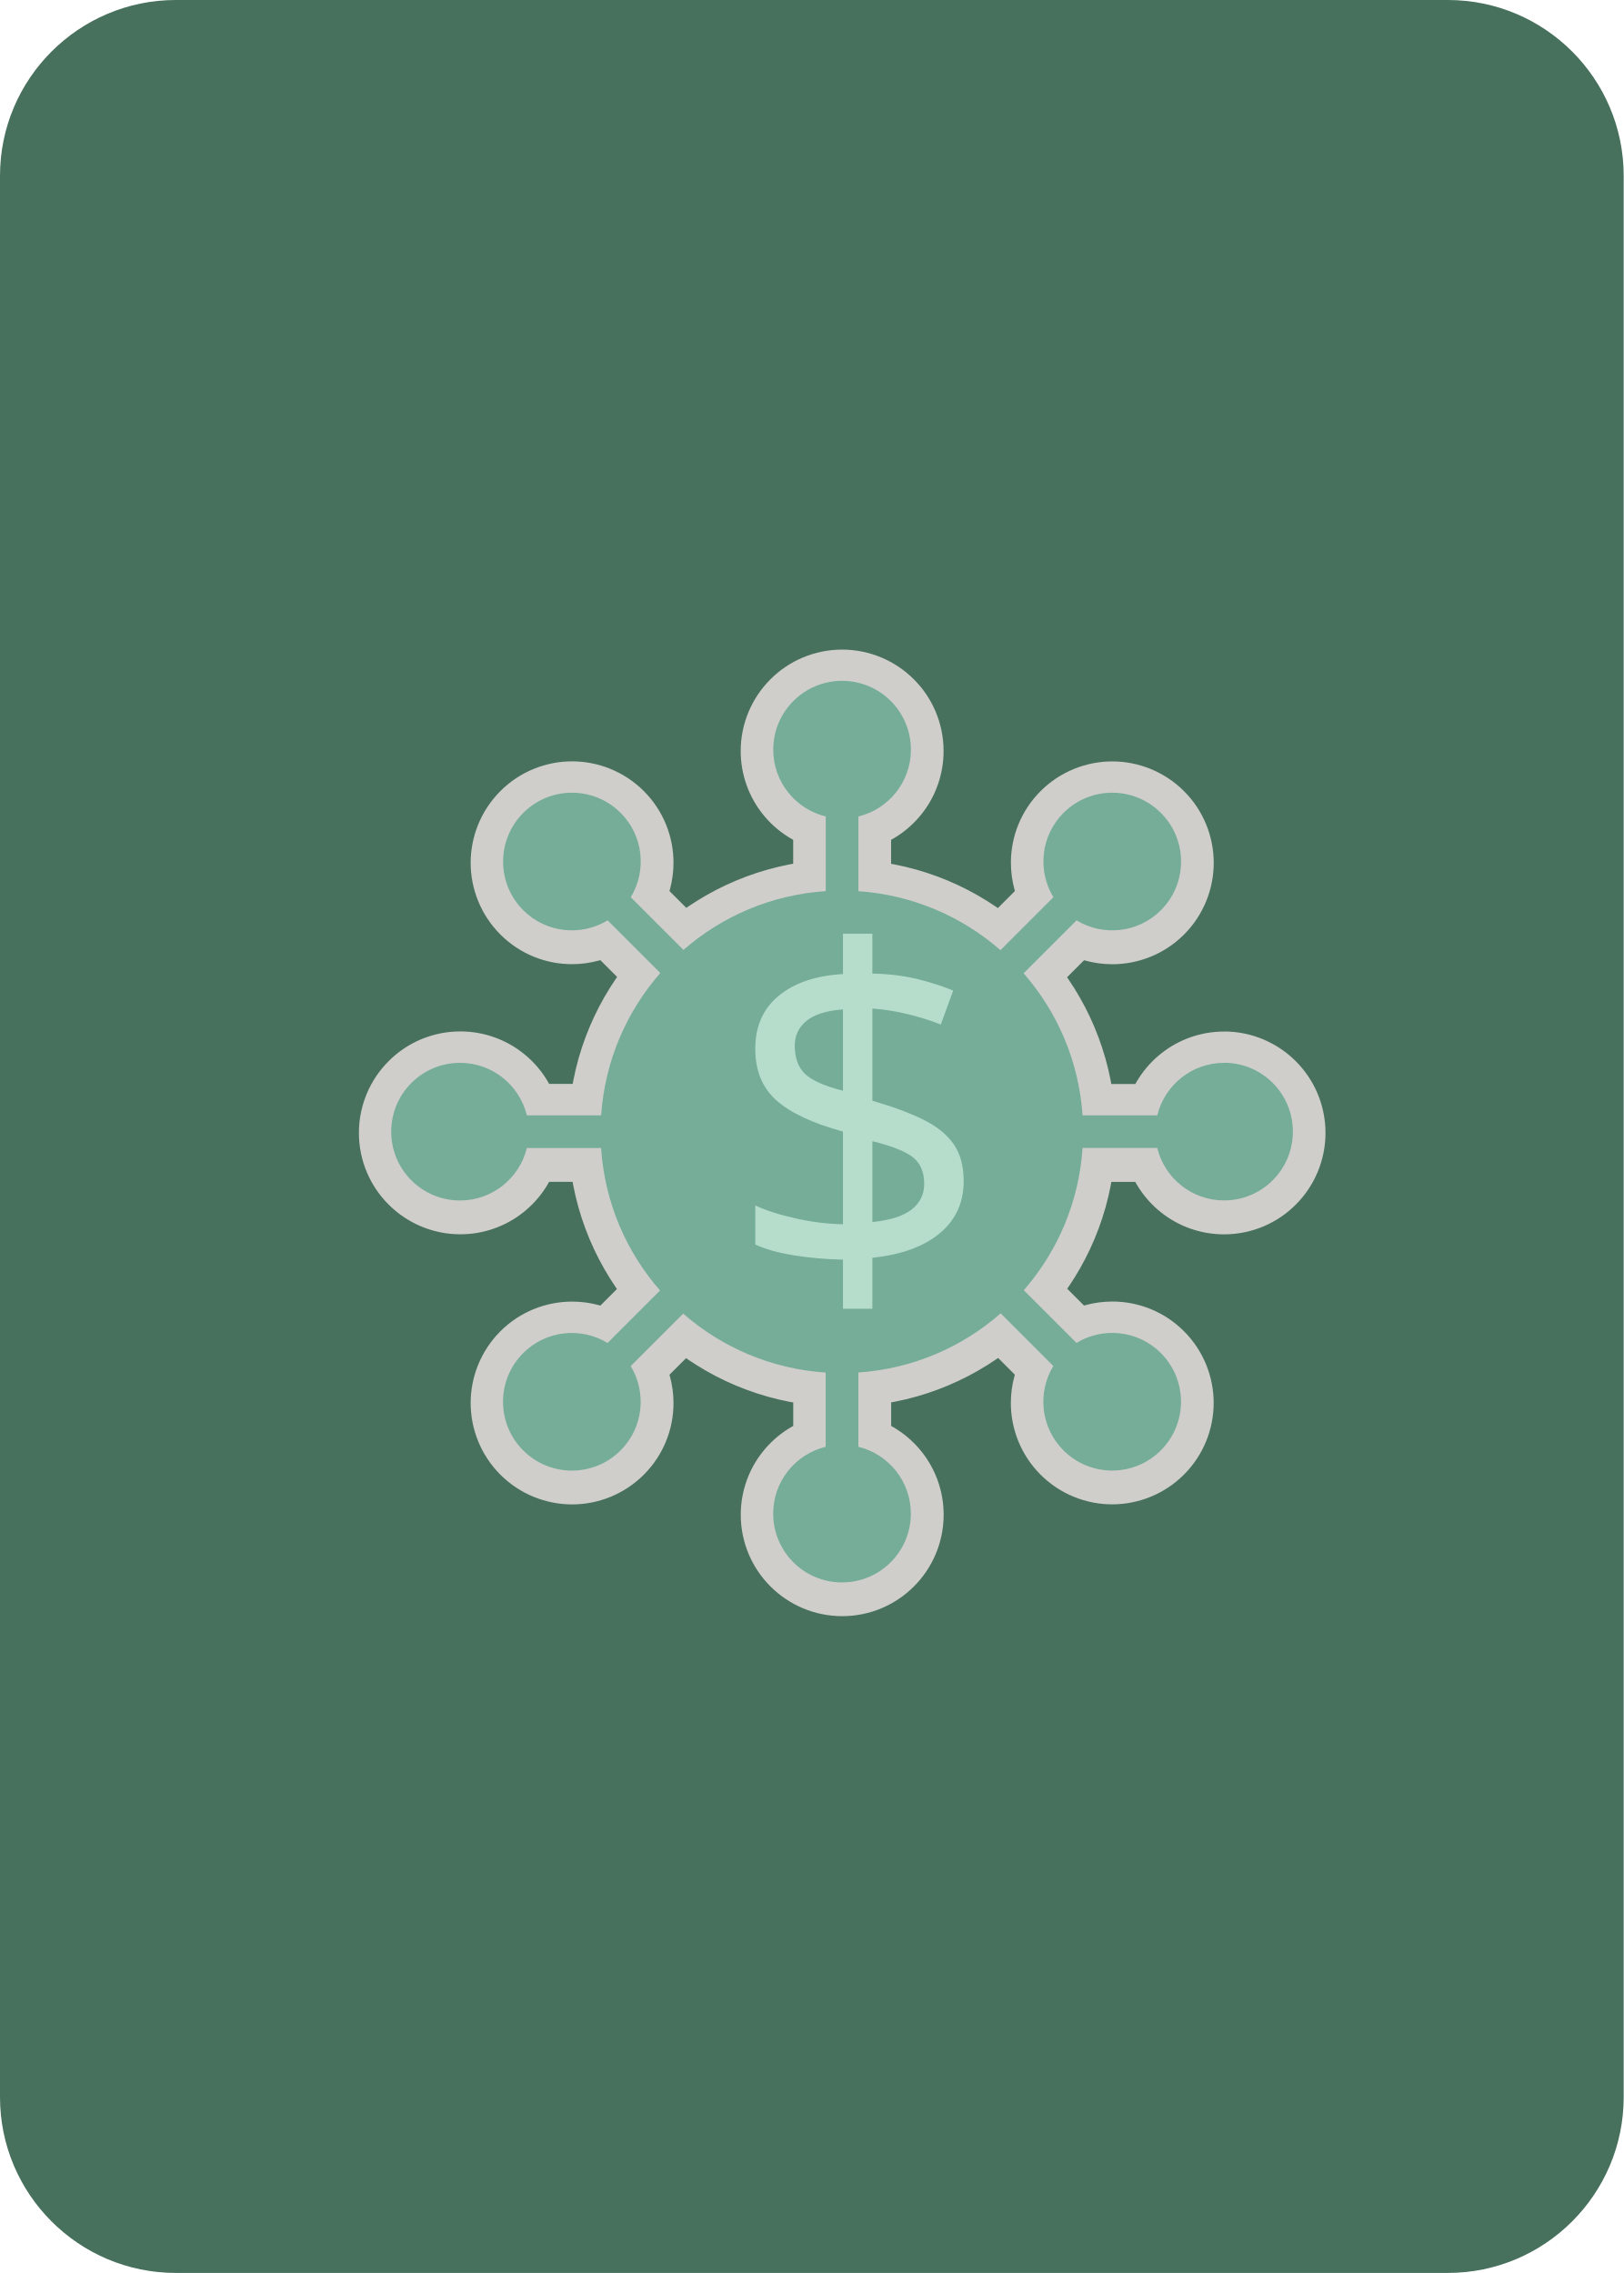
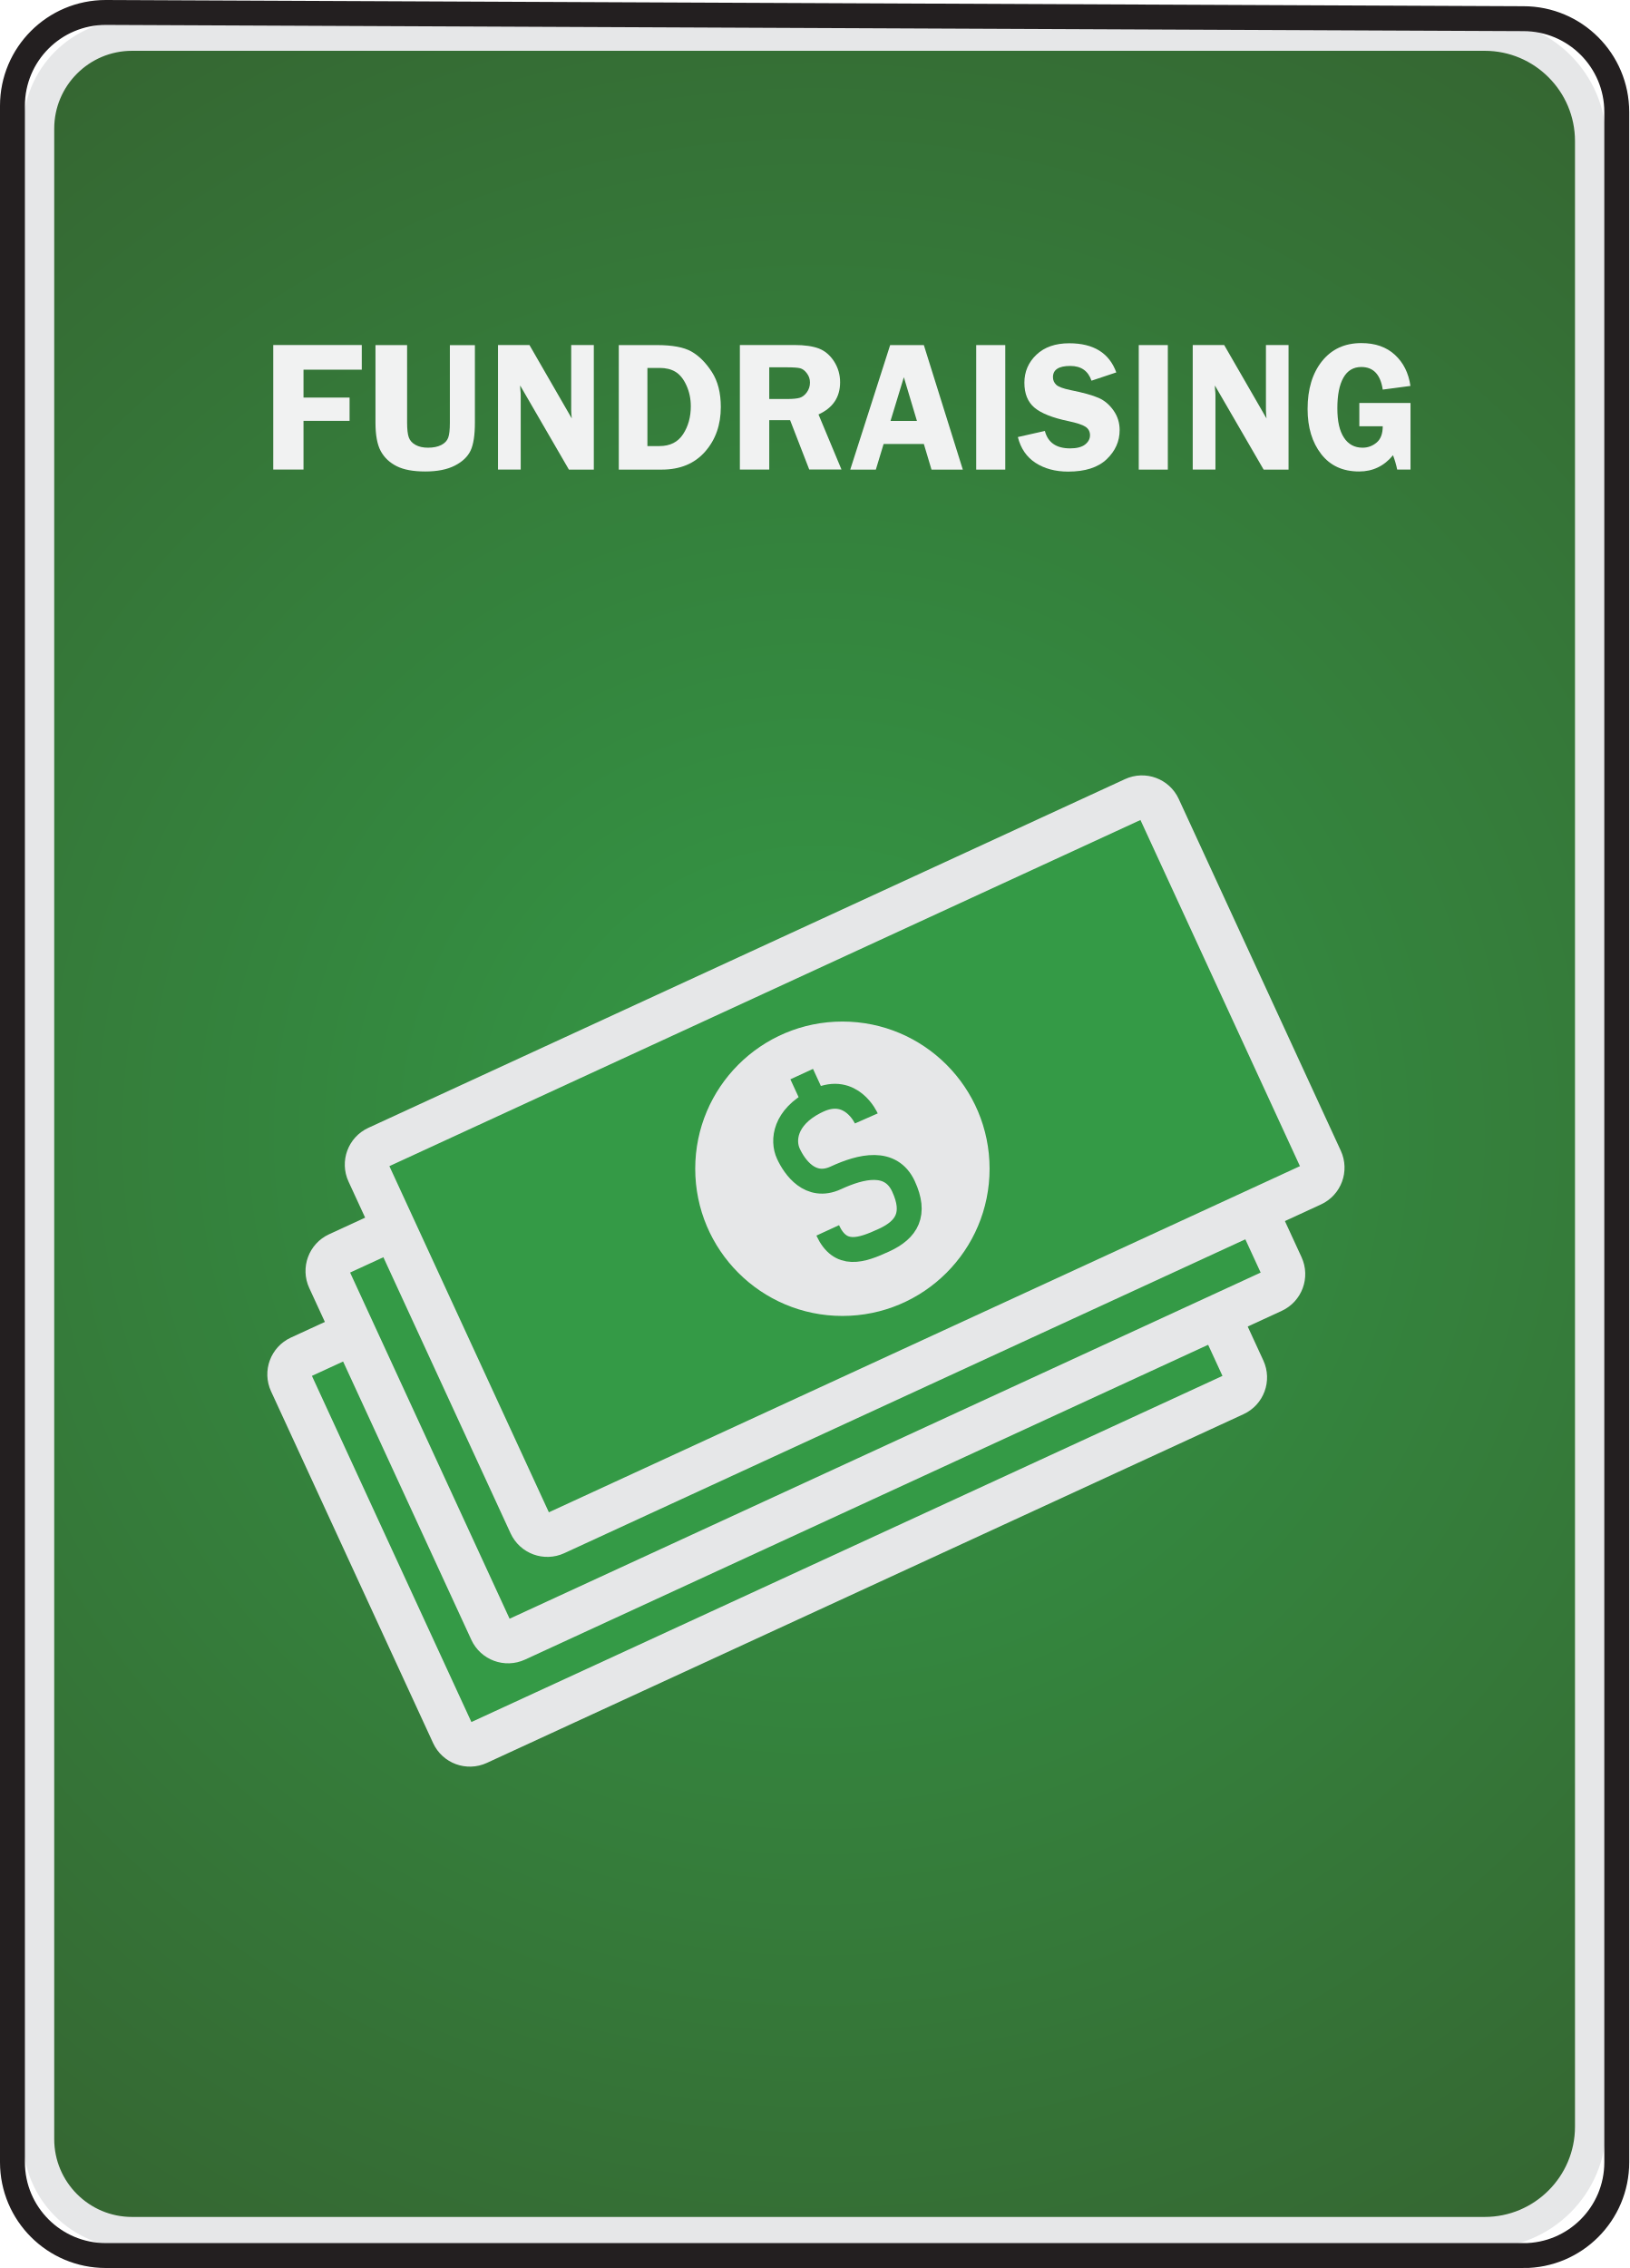
- <svg xmlns="http://www.w3.org/2000/svg" id="Layer_2" viewBox="0 0 258.33 361.66">
+ <svg xmlns="http://www.w3.org/2000/svg" id="Layer_2" data-name="Layer 2" viewBox="0 0 261.68 364.24">
  <defs>
-     <style>.cls-1{fill:#75ad98;}.cls-2{fill:#47705d;}.cls-3{fill:#cfcecb;}.cls-4{fill:#b6ddcc;font-family:MyriadPro-Regular, 'Myriad Pro';font-size:73.05px;}</style>
+     <style>
+       .cls-1 {
+         fill: url(#radial-gradient);
+         stroke-width: 5px;
+       }
+ 
+       .cls-1, .cls-2, .cls-3, .cls-4 {
+         stroke-miterlimit: 10;
+       }
+ 
+       .cls-1, .cls-4 {
+         stroke: #e6e7e8;
+       }
+ 
+       .cls-2 {
+         stroke: #231f20;
+       }
+ 
+       .cls-2, .cls-3 {
+         stroke-width: 4px;
+       }
+ 
+       .cls-2, .cls-3, .cls-4 {
+         fill: none;
+       }
+ 
+       .cls-5 {
+         fill: #f1f2f2;
+       }
+ 
+       .cls-3 {
+         stroke: #349a46;
+       }
+ 
+       .cls-4 {
+         stroke-width: 7px;
+       }
+ 
+       .cls-6 {
+         fill: #e6e7e8;
+       }
+ 
+       .cls-7 {
+         fill: #349a46;
+       }
+     </style>
+     <radialGradient id="radial-gradient" cx="149.98" cy="191.68" fx="149.98" fy="191.68" r="259.85" gradientTransform="translate(-14.39 -3.58) scale(.97)" gradientUnits="userSpaceOnUse">
+       <stop offset="0" stop-color="#349a46" />
+       <stop offset=".82" stop-color="#356732" />
+     </radialGradient>
  </defs>
-   <g id="Layer_1-2">
-     <path class="cls-2" d="M27.98,0H230.34c15.45,0,27.98,12.54,27.98,27.98V333.67c0,15.45-12.54,27.98-27.98,27.98H27.98c-15.45,0-27.98-12.54-27.98-27.98V27.98C0,12.54,12.54,0,27.98,0Z" />
-     <path class="cls-3" d="M194.75,169.32v-5.19c-3.78,0-7.3,1.32-10.04,3.51-2.75,2.19-4.76,5.26-5.63,8.8l5.04,1.23v-5.19h-11.89v5.19l5.18-.35c-.66-9.79-4.57-18.72-10.64-25.67l-3.91,3.41,3.67,3.67,8.42-8.42-3.67-3.67-2.7,4.44c2.57,1.56,5.48,2.34,8.39,2.34,4.1,0,8.26-1.58,11.4-4.72,3.14-3.14,4.73-7.3,4.73-11.41,0-4.11-1.59-8.28-4.73-11.41-3.14-3.14-7.3-4.73-11.41-4.73-4.11,0-8.28,1.59-11.41,4.73-3.14,3.13-4.73,7.29-4.72,11.4,0,2.9,.78,5.81,2.35,8.39l4.43-2.7-3.67-3.67-8.42,8.42,3.67,3.67,3.41-3.91c-6.95-6.07-15.87-9.98-25.67-10.64l-.35,5.18h5.19v-11.89h-5.19l1.23,5.04c3.54-.86,6.61-2.88,8.8-5.63,2.19-2.74,3.51-6.26,3.51-10.04,0-4.44-1.81-8.51-4.73-11.41-2.9-2.91-6.97-4.73-11.41-4.73-4.44,0-8.51,1.81-11.41,4.73-2.91,2.9-4.73,6.97-4.73,11.41,0,3.78,1.32,7.3,3.51,10.04,2.19,2.75,5.26,4.76,8.8,5.63l1.23-5.04h-5.19v11.88h5.19l-.34-5.18c-9.8,.65-18.74,4.55-25.7,10.61l3.41,3.91,3.67-3.67-8.38-8.38-3.67,3.67,4.44,2.69c1.56-2.58,2.34-5.49,2.34-8.39,0-4.11-1.58-8.26-4.72-11.4-3.14-3.14-7.3-4.73-11.41-4.73-4.11,0-8.28,1.59-11.41,4.73-3.14,3.14-4.73,7.3-4.73,11.41,0,4.11,1.59,8.28,4.73,11.41,3.13,3.14,7.29,4.73,11.4,4.72,2.9,0,5.81-.78,8.39-2.34l-2.69-4.44-3.67,3.67,8.38,8.38,3.67-3.67-3.9-3.42c-6.09,6.95-10.02,15.9-10.68,25.71l5.18,.35v-5.19h-11.82v5.19l5.04-1.23c-.86-3.54-2.88-6.61-5.63-8.8-2.74-2.19-6.26-3.51-10.04-3.51-4.44,0-8.51,1.81-11.41,4.73-2.91,2.9-4.73,6.97-4.73,11.41,0,4.44,1.81,8.51,4.73,11.41,2.9,2.91,6.97,4.73,11.41,4.73,3.78,0,7.3-1.32,10.04-3.51,2.75-2.19,4.76-5.26,5.63-8.8l-5.04-1.23v5.19h11.81v-5.19l-5.18,.34c.65,9.82,4.56,18.78,10.65,25.75l3.91-3.41-3.67-3.67-8.35,8.35,3.67,3.67,2.69-4.44c-2.57-1.56-5.48-2.35-8.39-2.34-4.1,0-8.26,1.58-11.4,4.72-3.14,3.14-4.73,7.3-4.73,11.41,0,4.11,1.59,8.28,4.73,11.41,3.14,3.14,7.3,4.73,11.41,4.73,4.11,0,8.27-1.59,11.41-4.73,3.14-3.14,4.73-7.29,4.72-11.4,0-2.9-.78-5.81-2.34-8.39l-4.44,2.69,3.67,3.67,8.35-8.35-3.67-3.67-3.42,3.91c6.97,6.09,15.92,10,25.75,10.65l.34-5.18h-5.19v11.81h5.19l-1.23-5.04c-3.54,.86-6.61,2.88-8.8,5.63-2.19,2.74-3.51,6.26-3.51,10.04,0,4.44,1.81,8.51,4.73,11.41,2.9,2.91,6.97,4.73,11.41,4.73,4.44,0,8.51-1.81,11.41-4.73,2.91-2.9,4.73-6.97,4.73-11.41,0-3.78-1.32-7.3-3.51-10.04-2.19-2.75-5.26-4.76-8.8-5.63l-1.23,5.04h5.19v-11.82h-5.19l.35,5.18c9.81-.66,18.75-4.59,25.71-10.68l-3.42-3.9-3.67,3.67,8.38,8.38,3.67-3.67-4.44-2.7c-1.57,2.57-2.35,5.48-2.35,8.39,0,4.1,1.58,8.26,4.72,11.4,3.14,3.14,7.3,4.73,11.41,4.73,4.11,0,8.27-1.59,11.41-4.73,3.14-3.14,4.73-7.3,4.73-11.41,0-4.11-1.59-8.28-4.73-11.41-3.13-3.14-7.29-4.73-11.4-4.72-2.9,0-5.81,.78-8.39,2.35l2.7,4.43,3.67-3.67-8.38-8.38-3.67,3.67,3.91,3.41c6.07-6.96,9.97-15.9,10.61-25.7l-5.18-.34v5.19h11.88v-5.19l-5.04,1.23c.86,3.54,2.88,6.61,5.63,8.8,2.74,2.19,6.26,3.51,10.04,3.51,4.44,0,8.51-1.81,11.41-4.73,2.91-2.9,4.73-6.97,4.73-11.41,0-4.44-1.81-8.51-4.73-11.41-2.9-2.91-6.97-4.73-11.41-4.73v10.38c1.61,0,3.01,.64,4.07,1.69,1.05,1.06,1.68,2.47,1.69,4.07,0,1.61-.64,3.01-1.69,4.07-1.06,1.05-2.47,1.68-4.07,1.69-1.37,0-2.58-.46-3.57-1.25-.99-.79-1.71-1.89-2.01-3.14l-.97-3.96h-20.82l-.32,4.85c-.5,7.48-3.45,14.25-8.08,19.57l-3.18,3.65,14.69,14.69,3.48-2.12c.91-.55,1.95-.83,2.99-.83,1.49,0,2.92,.55,4.06,1.68,1.13,1.14,1.68,2.58,1.69,4.07,0,1.49-.55,2.93-1.69,4.07-1.14,1.13-2.58,1.68-4.07,1.69-1.49,0-2.93-.55-4.07-1.69-1.13-1.14-1.67-2.57-1.68-4.06,0-1.05,.28-2.08,.84-3l2.12-3.48-14.7-14.7-3.65,3.2c-5.32,4.65-12.09,7.62-19.57,8.13l-4.84,.33v20.74l3.96,.97c1.25,.3,2.36,1.03,3.14,2.01,.79,.99,1.24,2.2,1.25,3.57,0,1.61-.64,3.01-1.69,4.07-1.06,1.05-2.47,1.68-4.07,1.69-1.61,0-3.01-.64-4.07-1.69-1.05-1.06-1.68-2.47-1.69-4.07,0-1.37,.46-2.58,1.25-3.57,.79-.99,1.89-1.71,3.14-2.01l3.96-.97v-20.75l-4.85-.32c-7.49-.5-14.28-3.46-19.6-8.11l-3.66-3.19-14.66,14.66,2.12,3.48c.55,.91,.84,1.95,.84,3,0,1.49-.55,2.92-1.68,4.06-1.14,1.13-2.58,1.68-4.07,1.69-1.49,0-2.93-.55-4.07-1.69-1.13-1.14-1.68-2.58-1.69-4.07,0-1.49,.55-2.93,1.69-4.07,1.14-1.13,2.57-1.67,4.06-1.68,1.04,0,2.08,.28,3,.84l3.48,2.12,14.66-14.66-3.19-3.65c-4.65-5.33-7.61-12.11-8.11-19.6l-.32-4.85h-20.75l-.97,3.96c-.3,1.25-1.03,2.36-2.01,3.14-.99,.79-2.2,1.24-3.57,1.25-1.61,0-3.01-.64-4.07-1.69-1.05-1.06-1.68-2.47-1.69-4.07,0-1.61,.64-3.01,1.69-4.07,1.06-1.05,2.47-1.68,4.07-1.69,1.37,0,2.58,.46,3.57,1.25,.99,.79,1.71,1.89,2.01,3.14l.97,3.96h20.74l.33-4.84c.51-7.48,3.48-14.26,8.13-19.57l3.2-3.66-14.69-14.69-3.48,2.11c-.91,.56-1.95,.84-3,.84-1.49,0-2.92-.55-4.06-1.68-1.13-1.14-1.68-2.58-1.69-4.07,0-1.49,.55-2.93,1.69-4.07,1.14-1.13,2.58-1.68,4.07-1.69,1.49,0,2.93,.55,4.07,1.69,1.13,1.13,1.67,2.57,1.68,4.06,0,1.05-.28,2.09-.84,3l-2.12,3.48,14.69,14.69,3.65-3.18c5.32-4.63,12.09-7.59,19.57-8.08l4.85-.32v-20.82l-3.96-.97c-1.25-.3-2.36-1.03-3.14-2.01-.79-.99-1.24-2.2-1.25-3.57,0-1.61,.64-3.01,1.69-4.07,1.06-1.05,2.47-1.68,4.07-1.69,1.61,0,3.01,.64,4.07,1.69,1.05,1.06,1.68,2.47,1.69,4.07,0,1.37-.46,2.58-1.25,3.57-.79,.99-1.89,1.71-3.14,2.01l-3.96,.97v20.81l4.84,.33c7.47,.51,14.23,3.47,19.54,8.11l3.65,3.19,14.73-14.73-2.12-3.48c-.56-.91-.84-1.95-.84-3,0-1.49,.55-2.92,1.68-4.06,1.14-1.13,2.58-1.68,4.07-1.69,1.49,0,2.94,.55,4.07,1.69,1.13,1.14,1.68,2.58,1.69,4.07,0,1.49-.55,2.93-1.69,4.07-1.14,1.13-2.57,1.67-4.06,1.68-1.05,0-2.08-.28-3-.84l-3.48-2.12-14.73,14.73,3.19,3.65c4.64,5.31,7.6,12.07,8.11,19.54l.33,4.84h20.82l.97-3.96c.3-1.25,1.03-2.36,2.01-3.14,.99-.79,2.2-1.24,3.57-1.25v-5.19Z" />
-     <path class="cls-1" d="M194.75,169.11c-5.15,0-9.46,3.56-10.63,8.35h-11.89c-.59-8.63-4.02-16.47-9.38-22.6l8.42-8.42c4.21,2.56,9.78,2.03,13.42-1.61,4.28-4.28,4.28-11.21,0-15.49s-11.21-4.28-15.49,0c-3.64,3.64-4.17,9.21-1.61,13.42l-8.42,8.42c-6.13-5.35-13.97-8.79-22.6-9.38v-11.89c4.79-1.17,8.35-5.48,8.35-10.63,0-6.05-4.9-10.95-10.95-10.95s-10.95,4.9-10.95,10.95c0,5.15,3.56,9.46,8.35,10.63v11.88c-8.64,.57-16.5,4-22.64,9.35l-8.38-8.38c2.56-4.21,2.03-9.78-1.61-13.42-4.28-4.28-11.21-4.28-15.49,0-4.28,4.28-4.28,11.21,0,15.49,3.64,3.64,9.21,4.17,13.42,1.61l8.38,8.38c-5.37,6.14-8.82,13.99-9.41,22.64h-11.82c-1.17-4.79-5.48-8.35-10.63-8.35-6.05,0-10.95,4.9-10.95,10.95s4.9,10.95,10.95,10.95c5.15,0,9.46-3.56,10.63-8.35h11.81c.57,8.66,4.01,16.53,9.38,22.67l-8.35,8.35c-4.21-2.56-9.78-2.03-13.42,1.61-4.28,4.28-4.28,11.21,0,15.49,4.28,4.28,11.21,4.28,15.49,0,3.64-3.64,4.17-9.2,1.61-13.42l8.35-8.35c6.15,5.37,14.02,8.81,22.67,9.38v11.81c-4.79,1.17-8.35,5.48-8.35,10.63,0,6.05,4.9,10.95,10.95,10.95s10.95-4.9,10.95-10.95c0-5.15-3.56-9.46-8.35-10.63v-11.82c8.65-.59,16.51-4.03,22.64-9.41l8.38,8.38c-2.56,4.21-2.03,9.78,1.61,13.42,4.28,4.28,11.21,4.28,15.49,0,4.28-4.28,4.28-11.21,0-15.49-3.64-3.64-9.21-4.17-13.42-1.61l-8.38-8.38c5.35-6.14,8.78-14,9.35-22.64h11.88c1.17,4.79,5.48,8.35,10.63,8.35,6.05,0,10.95-4.9,10.95-10.95s-4.9-10.95-10.95-10.95Z" />
-     <text class="cls-4" transform="translate(115.63 204)">
-       <tspan x="0" y="0">$</tspan>
-     </text>
+   <g id="Layer_8" data-name="Layer 8">
+     <path class="cls-1" d="M21.21,5.66h217.27c9.38,0,17,7.62,17,17v318.88c0,9.38-7.62,17-17,17H21.21c-8.28,0-15-6.72-15-15V20.66c0-8.28,6.72-15,15-15Z" />
+     <polygon class="cls-7" points="45.95 220.27 74.92 279.53 199.86 221.94 183.47 190.48 45.95 220.27" />
+     <rect class="cls-4" x="53.33" y="186.84" width="139.83" height="68.21" rx="3" ry="3" transform="translate(-81.17 71.88) rotate(-24.74)" />
+     <polygon class="cls-7" points="52.99 201.59 81.94 260.85 205.35 203.97 188.98 172.51 52.99 201.59" />
+     <rect class="cls-4" x="59.46" y="170.25" width="139.83" height="68.21" rx="3" ry="3" transform="translate(-73.66 72.92) rotate(-24.74)" />
+     <polyline class="cls-7" points="58.74 186 86.42 246.06 211.69 188.32 183.3 126.72" />
+     <circle class="cls-6" cx="135.31" cy="187.7" r="23.64" />
+     <rect class="cls-4" x="65.77" y="153.16" width="139.83" height="68.21" rx="3" ry="3" transform="translate(-65.93 73.99) rotate(-24.74)" />
+     <path class="cls-3" d="M139.15,179.62s-2.37-5.37-7.71-2.92c-.21.09-.4.19-.6.29-4.77,2.47-5.2,6.14-4.21,8.29s3.52,5.78,7.61,3.89,8.85-3.03,10.88,1.36.59,6.93-3.11,8.63c-3.7,1.71-7.04,2.83-9.06-1.56" />
+     <line class="cls-3" x1="128.77" y1="172.5" x2="130.84" y2="176.99" />
+     <line class="cls-3" x1="116.9" y1="213.48" x2="114.94" y2="209.22" />
+     <path class="cls-2" d="M244.7,362.24H16.99c-8.28,0-14.99-6.71-14.99-14.99V16.99c0-8.28,6.71-14.99,14.99-14.99l227.71,1c8.28,0,14.99,6.71,14.99,14.99v329.27c0,8.28-6.71,14.99-14.99,14.99Z" />
+     <g>
+       <path class="cls-5" d="M58.11,59.37h-9.36v4.48h7.4v3.74h-7.4v7.82h-4.86v-20h14.22v3.96Z" />
+       <path class="cls-5" d="M76.28,55.42v12.45c0,2.01-.23,3.51-.69,4.49s-1.31,1.79-2.54,2.42c-1.24.63-2.82.94-4.74.94s-3.46-.28-4.59-.85-1.99-1.37-2.56-2.42-.85-2.57-.85-4.58v-12.45h5.08v12.45c0,1.07.09,1.87.27,2.37.18.51.54.91,1.08,1.21.54.3,1.21.45,2,.45.88,0,1.59-.15,2.15-.44s.92-.68,1.1-1.16c.18-.48.27-1.29.27-2.42v-12.45h4.01Z" />
+       <path class="cls-5" d="M95.38,55.42v20h-4l-7.83-13.51c0,.34.02.57.03.67.04.34.06.63.06.86v11.97h-3.65v-20h5.05l6.8,11.79c-.06-.59-.09-1.03-.09-1.33v-10.46h3.62Z" />
+       <path class="cls-5" d="M99.39,55.42h6.1c2.49,0,4.34.34,5.56,1.03s2.31,1.78,3.28,3.27,1.45,3.37,1.45,5.65c0,2.86-.84,5.25-2.53,7.17-1.69,1.92-4.01,2.88-6.98,2.88h-6.88v-20ZM103.99,59.09v12.55h1.93c1.71,0,2.97-.64,3.8-1.91.83-1.27,1.24-2.77,1.24-4.49,0-1.21-.24-2.33-.71-3.36s-1.06-1.75-1.76-2.17c-.7-.42-1.54-.62-2.53-.62h-1.97Z" />
+       <path class="cls-5" d="M123.56,67.49v7.92h-4.72v-20h8.79c1.62,0,2.92.19,3.9.56.98.38,1.79,1.07,2.44,2.07.64,1,.97,2.12.97,3.35,0,2.4-1.16,4.12-3.47,5.17l3.69,8.84h-5.18l-3.07-7.92h-3.36ZM123.56,58.98v5.1h2.87c.94,0,1.62-.07,2.04-.2.42-.13.8-.42,1.13-.88s.5-.97.5-1.56-.17-1.05-.5-1.49-.69-.71-1.08-.81-1.12-.15-2.2-.15h-2.77Z" />
+       <path class="cls-5" d="M148.39,55.42l6.26,20h-5.03l-1.23-4.12h-6.46l-1.25,4.12h-4.11l6.41-20h5.42ZM143.04,67.6h4.24l-2.1-7.02-2.14,7.02Z" />
+       <path class="cls-5" d="M161.47,55.42v20h-4.67v-20h4.67Z" />
+       <path class="cls-5" d="M179.3,59.81l-3.98,1.33c-.54-1.58-1.67-2.37-3.41-2.37-1.85,0-2.78.6-2.78,1.8,0,.48.17.88.52,1.22.35.33,1.13.62,2.35.87,2.04.41,3.53.83,4.48,1.25.95.42,1.74,1.1,2.39,2.03.65.93.97,1.97.97,3.13,0,1.81-.7,3.37-2.09,4.69-1.39,1.32-3.45,1.98-6.18,1.98-2.05,0-3.79-.47-5.23-1.4-1.44-.93-2.39-2.32-2.85-4.15l4.34-.98c.49,1.87,1.84,2.8,4.06,2.8,1.07,0,1.87-.21,2.4-.62.53-.42.79-.91.79-1.49s-.24-1.04-.72-1.36-1.4-.62-2.76-.91c-2.54-.53-4.36-1.25-5.44-2.16-1.08-.91-1.62-2.25-1.62-4.01s.65-3.28,1.94-4.5c1.29-1.22,3.05-1.83,5.26-1.83,3.92,0,6.44,1.57,7.57,4.7Z" />
+       <path class="cls-5" d="M187.58,55.42v20h-4.67v-20h4.67Z" />
+       <path class="cls-5" d="M206.97,55.42v20h-4l-7.83-13.51c0,.34.02.57.03.67.04.34.06.63.06.86v11.97h-3.65v-20h5.05l6.8,11.79c-.06-.59-.09-1.03-.09-1.33v-10.46h3.62Z" />
+       <path class="cls-5" d="M226.56,64.72v10.69h-2.14c-.15-.75-.38-1.52-.67-2.3-1.43,1.74-3.24,2.61-5.45,2.61-2.61,0-4.64-.93-6.09-2.8-1.45-1.87-2.18-4.28-2.18-7.24,0-3.18.77-5.74,2.32-7.68,1.55-1.93,3.65-2.9,6.31-2.9,2.23,0,4.02.62,5.39,1.88s2.2,2.92,2.5,5l-4.45.59c-.36-2.42-1.51-3.63-3.44-3.63-1.27,0-2.23.57-2.88,1.72-.65,1.15-.97,2.79-.97,4.91s.35,3.62,1.05,4.7,1.7,1.63,3,1.63c.84,0,1.59-.27,2.25-.82.66-.55.99-1.42.99-2.62h-3.76v-3.74h8.22Z" />
+     </g>
  </g>
</svg>
